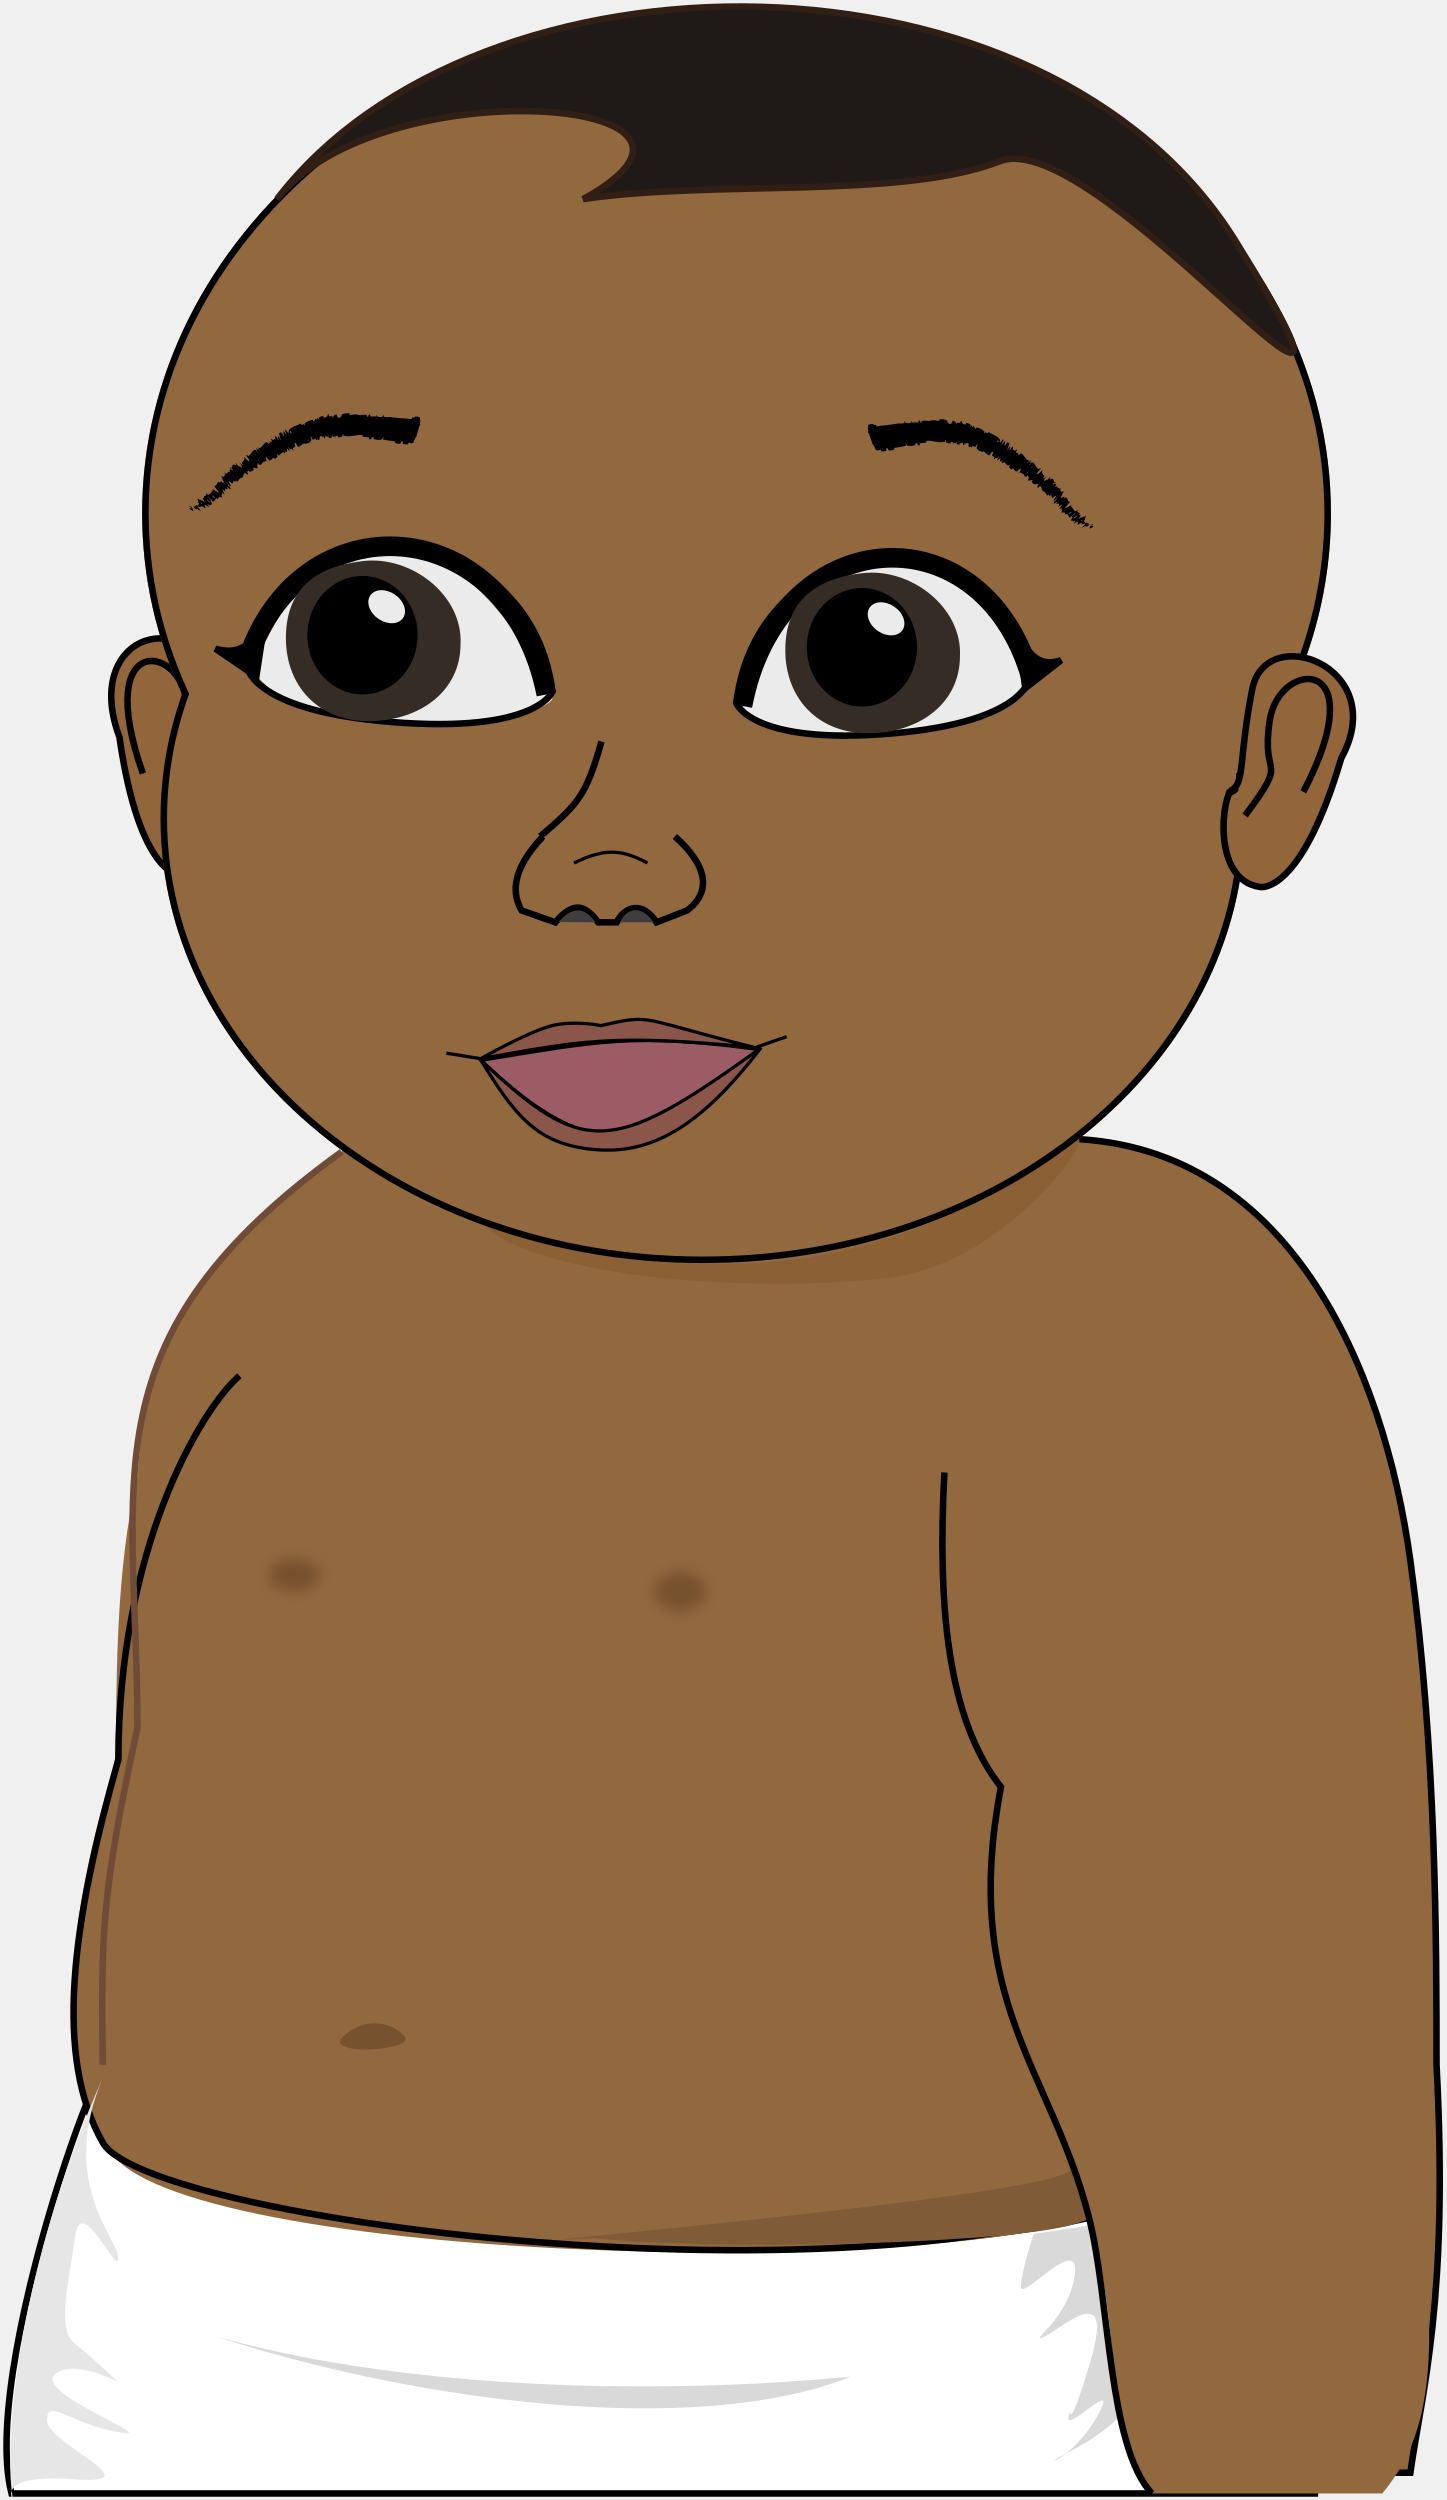
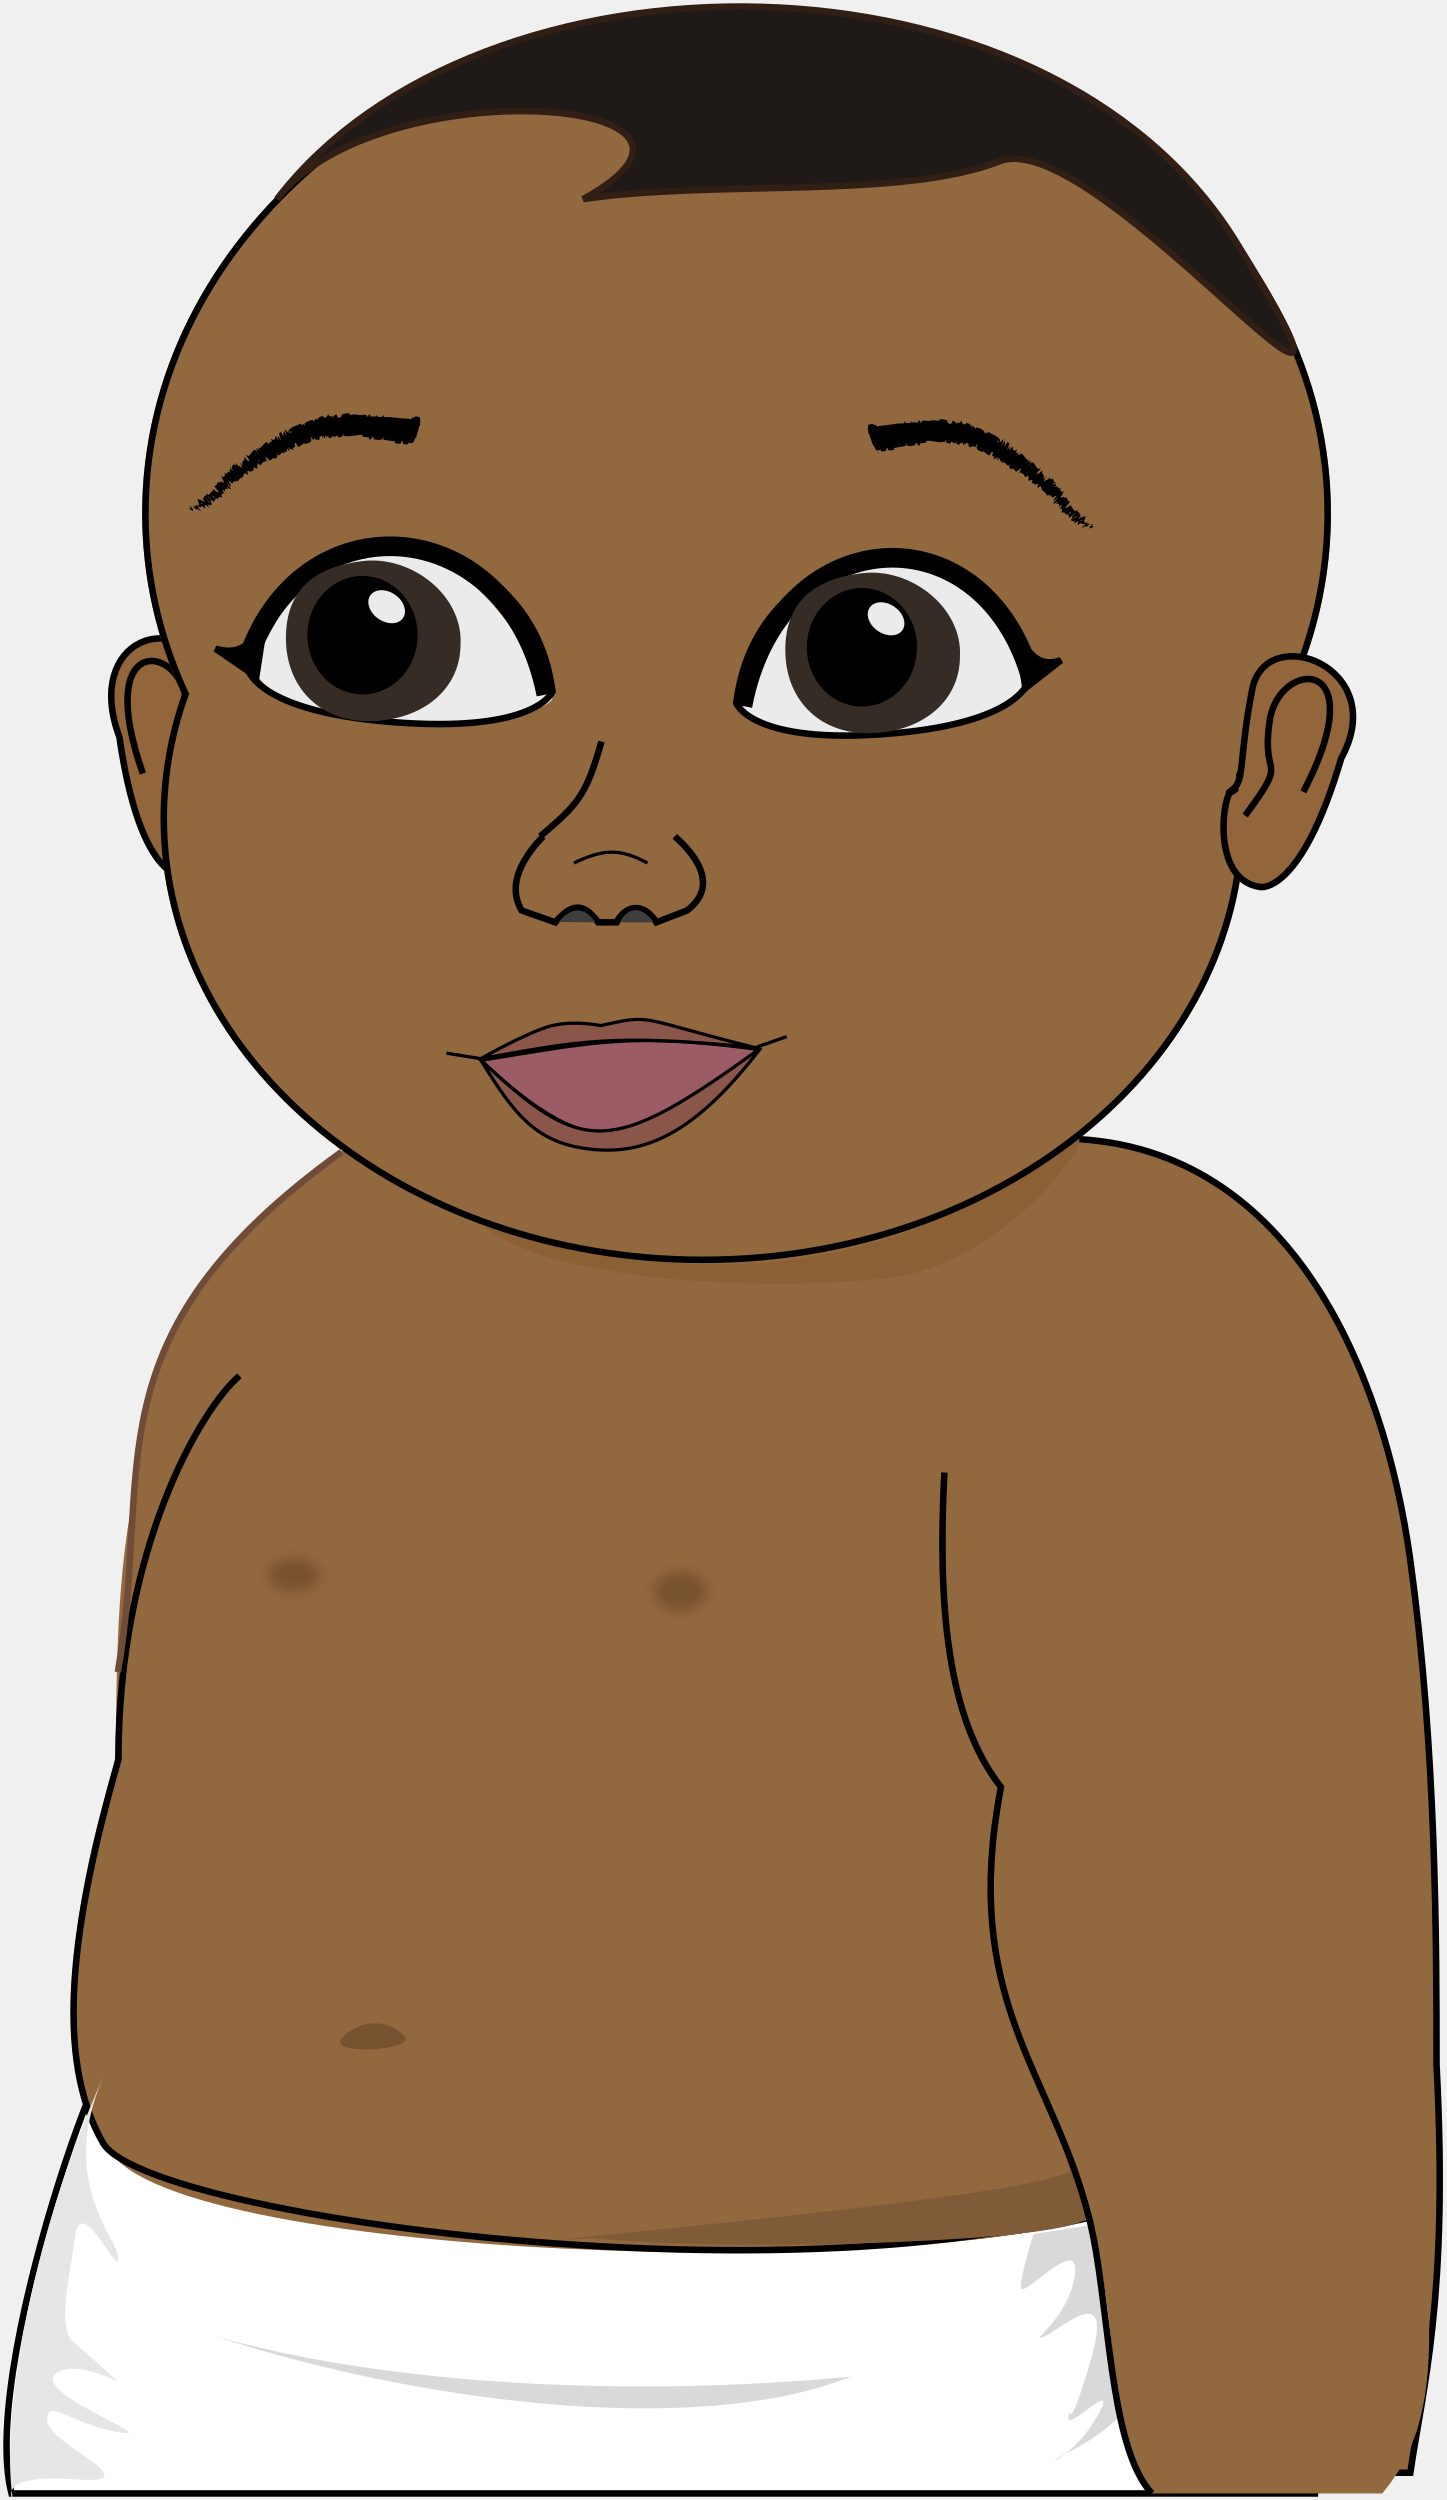
<svg xmlns="http://www.w3.org/2000/svg" width="221" height="382" viewBox="0 0 221 382" fill="none">
  <path d="M215.5 238.44C211.5 209.44 197 173.969 161.788 173.969H64.492L61.672 175.767C61.672 175.767 40.991 180.263 34.88 200.496C28.77 220.729 27.36 258.946 27.36 258.946C23.129 281.877 4.076 371.096 2.918 377.831C11.366 382.174 165.776 378.585 177.77 377.831H206.347H215.5C217.38 364.818 221.38 351.41 219.5 315.44C219.5 297.006 219.5 267.44 215.5 238.44Z" fill="#92683F" stroke="black" />
  <path d="M164.7 174C162.464 173.875 130.51 206.972 73.2 186.5C80.32 194.928 113.195 197.788 135.607 195.292C153.141 193.34 166.936 174.125 164.7 174Z" fill="#8B6035" />
  <path d="M27.5 201C39.5 181 57.5 173 57.5 173L70.246 181.695L17.278 328.695C14.5 314.5 16.201 282.295 20 269C23.799 255.705 15.5 221 27.5 201Z" fill="#92683F" />
  <path d="M1.758 381C-3.658 359.737 21.937 295.073 15.749 321.064C9.561 347.056 192.438 353.092 187.771 324.725C183.104 296.358 202.359 342.901 200.923 381H1.758Z" fill="white" stroke="black" />
  <path d="M17.322 270.546C18.811 266.237 14.301 213.238 33.438 207.863C52.576 202.489 167.578 210.449 167.578 210.449C182.746 241.473 176.136 253.969 176.136 261.294C192.7 328.082 196.992 322.911 174.511 336.041C152.029 349.171 30.77 345.976 17.322 329.375C3.873 312.773 15.833 274.855 17.322 270.546Z" fill="#92683F" />
  <path d="M36.578 210.222C30.5 215.5 18.093 236.937 18.093 268.823C10.875 294.277 8.242 314.301 15.723 327.424C23.204 340.547 155.729 356.521 188.434 327.651" stroke="black" />
  <path d="M52.465 311.162C55.738 308.072 59.945 308.955 61.815 311.162C63.685 313.369 49.193 314.252 52.465 311.162Z" fill="#77522E" />
  <g filter="url(#filter0_f_718_2781)">
    <ellipse cx="44.982" cy="240.662" rx="4" ry="2.5" fill="#77522E" />
  </g>
  <g filter="url(#filter1_f_718_2781)">
    <ellipse cx="103.982" cy="243.162" rx="4" ry="3" fill="#77522E" />
  </g>
  <path d="M156 349.462C156 347.209 157.935 341.352 157.935 341.352L166.645 340L171 369.288C171 369.288 168.581 371.991 163.258 374.695C163.119 374.765 162.988 374.833 162.864 374.898C160.143 376.325 160.961 376.409 162.864 374.898C164.196 373.84 166.06 371.999 167.613 369.288C171.484 362.529 162.774 371.991 163.258 369.288C163.742 366.584 162.775 373.793 166.645 360.727C170.516 347.66 161.806 356.221 159.387 357.122C156.968 358.023 163.258 354.419 164.226 347.66C165.193 340.901 156 351.715 156 349.462Z" fill="#D9D9D9" />
  <path d="M163.603 331.194C163.682 331.316 163.673 331.441 163.581 331.569C164.529 333.474 166 336.682 166 338.687C166 342.434 112.332 344.311 90.577 341.965C64.171 343.773 160.504 335.875 163.581 331.569C162.758 329.913 162.329 329.24 163.603 331.194Z" fill="#7F5B38" />
  <path d="M1.784 380.591C0.512 369.331 4.209 343.354 15.7 317.5C8.849 333.738 18.055 341.887 18.055 345.042C18.055 348.197 12.383 334.676 11.437 341.887C10.491 349.099 8.601 355.859 11.437 358.113C14.273 360.366 18.055 363.972 18.055 363.972C18.055 363.972 11.603 360.504 8.601 362.62C4.402 365.579 25.619 372.986 18.055 371.634C10.492 370.282 7.182 366.225 7.182 369.831C7.182 373.437 23.728 379.746 11.437 378.845C4.15 378.311 2.18 379.519 1.784 380.591C1.841 381.09 1.907 381.56 1.983 382C1.983 382 1.512 381.328 1.784 380.591Z" fill="#E6E6E6" />
  <path d="M200.726 380C202.592 364.545 194.471 329.435 189.997 320C193.641 336.331 196.061 343.636 194.195 347.273C192.33 350.909 188.17 353.182 187.198 355.455C186.226 357.727 193.729 352.273 196.061 355.455C198.394 358.636 194.195 360.909 194.195 360.909C194.195 360.909 188.131 361.364 184.866 365C181.601 368.636 194.195 362.727 194.195 367.273C194.195 371.818 192.796 370 187.198 374.091C181.601 378.182 191.397 375 188.598 376.591C185.799 378.182 183 380 183 380H200.726Z" fill="#D1D1D1" />
  <path d="M33 357C58.901 364.408 96.234 366.378 130 363.146C105.981 372.804 62.199 366.631 33 357Z" fill="#D9D9D9" />
  <path d="M154.658 268.984C146.04 253.718 144.927 243.114 146.741 222.312L199.831 206C210.46 243.563 215.691 264.216 215.665 302.062C215.665 343.75 224.127 365.717 211.2 381H175.7C168.004 367.735 172.066 358.25 165.835 336.047C158.086 308.435 150.24 293.585 154.658 268.984Z" fill="#92683F" />
  <path d="M144.302 225C143.226 245.505 144.783 262.64 152.947 273.07C146.704 305.721 160.631 316.151 166.395 338.826C169.622 351.523 169.276 373.744 176 381" stroke="black" />
  <path d="M18.245 112.611C12.677 97.74 27.24 92.02 33.236 104.031L36.663 121.762C36.663 128.626 35.378 133.773 27.668 133.773C27.668 133.773 21.338 134.163 18.245 112.611Z" fill="#92653A" stroke="black" />
  <path d="M21.831 118.197C13.932 95.78 28.472 98.522 28.494 108.128C28.517 117.734 24.576 112.714 30.118 122.982" stroke="black" />
  <mask id="path-19-inside-1_718_2781" fill="white">
    <path d="M112.542 1.897C162.702 1.897 203.366 36.161 203.366 78.428C203.366 93.151 198.43 106.901 189.88 118.572C190.128 120.711 190.257 122.879 190.257 125.072C190.257 162.587 153.157 193 107.393 193C61.628 193 24.527 162.587 24.527 125.072C24.527 118.472 25.677 112.091 27.819 106.057C23.881 97.487 21.719 88.171 21.719 78.428C21.719 36.161 62.382 1.897 112.542 1.897Z" />
  </mask>
  <path d="M112.542 1.897C162.702 1.897 203.366 36.161 203.366 78.428C203.366 93.151 198.43 106.901 189.88 118.572C190.128 120.711 190.257 122.879 190.257 125.072C190.257 162.587 153.157 193 107.393 193C61.628 193 24.527 162.587 24.527 125.072C24.527 118.472 25.677 112.091 27.819 106.057C23.881 97.487 21.719 88.171 21.719 78.428C21.719 36.161 62.382 1.897 112.542 1.897Z" fill="#92683F" />
  <path d="M112.542 1.897V0.897V1.897ZM203.366 78.428H204.366V78.428L203.366 78.428ZM189.88 118.572L189.073 117.981L188.841 118.298L188.887 118.687L189.88 118.572ZM190.257 125.072H191.257V125.072L190.257 125.072ZM107.393 193V194V193ZM24.527 125.072L23.527 125.072V125.072H24.527ZM27.819 106.057L28.762 106.392L28.898 106.009L28.728 105.64L27.819 106.057ZM21.719 78.428L20.719 78.428V78.428H21.719ZM112.542 1.897V2.897C162.317 2.897 202.366 36.867 202.366 78.428L203.366 78.428L204.366 78.428C204.366 35.456 163.087 0.897 112.542 0.897V1.897ZM203.366 78.428H202.366C202.366 92.92 197.509 106.466 189.073 117.981L189.88 118.572L190.687 119.163C199.351 107.336 204.366 93.382 204.366 78.428H203.366ZM189.88 118.572L188.887 118.687C189.13 120.789 189.257 122.919 189.257 125.072L190.257 125.072L191.257 125.072C191.257 122.84 191.125 120.634 190.873 118.457L189.88 118.572ZM190.257 125.072H189.257C189.257 161.858 152.8 192 107.393 192V193V194C153.515 194 191.257 163.316 191.257 125.072H190.257ZM107.393 193V192C61.985 192 25.527 161.858 25.527 125.072H24.527H23.527C23.527 163.316 61.27 194 107.393 194V193ZM24.527 125.072L25.527 125.072C25.527 118.589 26.657 112.322 28.762 106.392L27.819 106.057L26.877 105.723C24.698 111.861 23.527 118.354 23.527 125.072L24.527 125.072ZM27.819 106.057L28.728 105.64C24.847 97.195 22.719 88.02 22.719 78.428H21.719H20.719C20.719 88.321 22.914 97.78 26.911 106.475L27.819 106.057ZM21.719 78.428L22.719 78.428C22.719 36.867 62.767 2.897 112.542 2.897V1.897V0.897C61.997 0.897 20.719 35.456 20.719 78.428L21.719 78.428Z" fill="black" mask="url(#path-19-inside-1_718_2781)" />
  <path d="M87.693 131.874C92.051 129.774 94.681 129.545 98.928 131.874" stroke="black" stroke-width="0.5" />
  <path d="M188.816 36.864C159.849 -9.856 73.156 -9.791 42.318 30.427C57.77 10.357 117.66 14.751 89.097 30.427C109.017 27.452 137.786 30.524 152.767 24.637C167.748 18.75 217.782 83.584 188.816 36.864Z" fill="#1F1A17" stroke="#311F15" />
  <path d="M157.009 104.058C135.176 58.145 112.533 106.475 113.469 108.408C114.406 110.341 124.209 113.398 135.913 111.948C147.617 110.498 152.973 109.229 157.009 104.058Z" fill="#EBEBEB" />
  <path d="M38.536 102.456C58.198 55.846 85.169 105.348 84.386 106.841C83.603 108.334 75.302 111.337 61.475 110.64C47.649 109.944 42.785 107.669 38.536 102.456Z" fill="#EBEBEB" />
  <path d="M157.449 103.141C153.259 77.736 115.933 79.525 112.505 107.435C112.505 107.435 114.79 113.876 136.12 112.087C157.449 110.298 157.449 103.141 157.449 103.141Z" stroke="black" />
  <path d="M204.949 115.849C212.603 101.872 193.392 94.821 191.338 105.335C189.283 115.849 190.22 119.283 188.347 120.641C186.798 121.074 184.938 134.5 192.573 135.537C192.573 135.537 198.785 136.775 204.949 115.849Z" fill="#92653A" />
  <path d="M188.347 120.641C186.798 121.074 184.938 134.5 192.573 135.537C192.573 135.537 198.785 136.775 204.949 115.849C212.603 101.872 193.392 94.821 191.338 105.335C189.283 115.849 190.22 119.283 188.347 120.641ZM188.347 120.641C189.896 120.209 186.475 122 188.347 120.641Z" stroke="black" />
  <path d="M113.441 107.872C118.799 79.636 149.795 77.491 157.449 103.226" stroke="black" stroke-width="3" />
  <path d="M162.13 100.886C159.418 101.751 157.696 100.956 155.576 97.004L156.669 105.155L162.13 100.886Z" fill="black" stroke="black" />
  <path d="M37.599 101.381C41.963 75.975 80.845 77.765 84.415 105.675C84.415 105.675 82.035 112.116 59.817 110.326C37.599 108.537 37.599 101.381 37.599 101.381Z" stroke="black" />
  <path d="M83.479 106.112C77.894 77.875 45.578 75.731 37.599 101.465" stroke="black" stroke-width="3" />
  <path d="M43.685 97.508C43.685 104.761 48.569 110.188 56.326 110.188C64.082 110.188 70.371 105.666 70.371 98.413C70.748 90.978 62.88 84.828 55.389 85.734C47.899 86.639 43.685 90.255 43.685 97.508Z" fill="#362C26" />
  <ellipse cx="8.427" cy="9.057" rx="8.427" ry="9.057" transform="matrix(-1 0 0 1 63.8162 87.9979)" fill="black" />
  <path d="M32.918 99.125C36.017 99.99 37.985 99.195 40.408 95.243L39.16 103.395L32.918 99.125Z" fill="black" stroke="black" />
  <ellipse cx="2.264" cy="3.018" rx="2.264" ry="3.018" transform="matrix(-0.742447 0.669904 0.742447 0.669904 58.5239 89.1669)" fill="#EBEBEB" />
  <path d="M119.996 99.359C119.996 106.612 124.879 112.039 132.636 112.039C140.393 112.039 146.681 107.518 146.681 100.265C147.058 92.829 139.19 86.679 131.7 87.585C124.209 88.491 119.996 92.106 119.996 99.359Z" fill="#362C26" />
  <ellipse cx="8.427" cy="9.057" rx="8.427" ry="9.057" transform="matrix(-1 0 0 1 140.127 89.8492)" fill="black" />
  <ellipse cx="2.264" cy="3.018" rx="2.264" ry="3.018" transform="matrix(-0.742447 0.669904 0.742447 0.669904 134.834 91.0182)" fill="#EBEBEB" />
  <path d="M132.673 64.942C132.871 64.806 133.179 64.777 133.423 64.799C133.499 64.805 133.506 64.942 133.561 64.952C133.668 64.972 133.736 64.882 133.847 64.911C133.884 64.921 133.909 65.133 133.946 65.139C134.149 65.173 134.296 65.07 134.485 65.059C135.411 65.005 136.297 64.837 137.207 64.715C137.513 64.673 137.916 64.776 138.202 64.63C138.235 64.612 138.176 64.437 138.179 64.421C138.238 64.171 138.279 64.542 138.358 64.576C138.679 64.708 138.99 64.666 139.244 64.548C139.352 64.498 139.174 64.157 139.325 64.339C139.335 64.352 139.34 64.549 139.375 64.564C139.452 64.599 139.583 64.541 139.641 64.547C139.753 64.56 139.771 64.555 139.872 64.542C140.011 64.525 140.189 64.597 140.33 64.532C140.36 64.518 140.291 64.325 140.336 64.284C140.383 64.243 140.518 64.243 140.571 64.284C140.622 64.325 140.623 64.484 140.635 64.519C140.739 64.813 140.843 64.375 140.862 64.362C141.212 64.142 141.546 64.352 141.893 64.326C142.156 64.306 142.432 64.211 142.683 64.213C142.985 64.216 143.24 64.32 143.529 64.303C143.56 64.301 143.525 64.065 143.563 64.063C143.965 64.037 144.37 64.078 144.757 64.263C144.796 64.282 144.731 64.485 144.768 64.516C145.002 64.702 145.326 65.143 145.568 64.264C145.73 64.317 145.927 64.378 146.048 64.578C146.125 64.707 146.003 64.918 146.131 64.839C146.159 64.821 146.154 64.621 146.196 64.61C146.371 64.562 146.54 64.654 146.72 64.582C146.757 64.567 146.779 64.392 146.794 64.362C146.919 64.122 146.975 64.566 146.997 64.602C147.169 64.871 147.342 64.814 147.542 64.865C147.589 64.876 147.586 64.632 147.632 64.635C147.876 64.656 148.111 64.735 148.31 64.898C148.354 64.934 148.255 65.117 148.273 65.145C148.353 65.264 148.478 64.901 148.557 65.01C148.574 65.032 148.515 65.195 148.513 65.215C148.491 65.519 148.661 65.128 148.679 65.123C148.913 65.059 148.906 65.519 149.108 65.519C149.133 65.518 149.15 65.293 149.216 65.305C149.658 65.385 150.075 65.601 150.413 65.926C150.466 65.976 150.359 66.111 150.356 66.132C150.3 66.451 150.501 66.074 150.528 66.068C150.736 66.029 150.736 66.417 151.046 65.999C151.646 66.453 152.431 66.527 152.842 67.274C152.848 67.283 152.732 67.458 152.743 67.475C152.873 67.683 152.995 67.378 153.32 67.105C153.402 67.037 153.259 67.509 153.25 67.544C153.215 67.675 153.027 67.926 153.025 67.953C153.009 68.173 153.515 67.275 153.634 67.344C153.636 67.348 153.525 67.502 153.525 67.524C153.525 67.593 153.594 67.546 153.59 67.62C153.582 67.791 153.344 68.233 153.594 68.043C153.627 68.019 153.911 67.507 153.998 67.593C154.032 67.627 154.217 67.73 154.247 67.794C154.277 67.857 154.142 67.995 154.141 68.004C154.142 68.299 154.036 68.355 153.903 68.707C153.771 69.059 154.226 68.309 154.306 68.245C154.386 68.18 154.373 68.417 154.358 68.492C154.343 68.568 154.247 68.648 154.246 68.696C154.242 69.009 154.547 68.373 154.67 68.288C154.96 68.084 154.683 68.681 154.744 68.799C154.761 68.831 154.822 68.693 154.853 68.698C154.976 68.717 154.917 68.923 155.129 68.843C155.163 68.829 155.473 68.569 155.365 68.843C155.349 68.883 155.234 69 155.253 69.057C155.281 69.144 155.367 69.248 155.463 69.25C155.533 69.251 155.634 68.995 155.646 69.105C155.65 69.154 155.512 69.247 155.526 69.327C155.541 69.407 155.666 69.489 155.715 69.518C155.764 69.547 155.859 69.366 155.87 69.357C155.939 69.311 156.086 69.298 156.094 69.304C156.511 69.581 156.671 70.135 157.111 70.342C157.146 70.359 157.26 70.177 157.266 70.177C157.424 70.189 156.989 70.568 156.941 70.772C157.202 70.427 157.194 70.521 157.295 70.542C157.344 70.551 157.431 70.406 157.445 70.395C157.657 70.239 157.486 70.523 157.452 70.583C157.33 70.803 157.551 70.606 157.47 70.753C157.389 70.899 157.182 71.044 157.252 71.098C157.369 70.993 157.575 70.638 157.669 70.631C158.027 70.602 158.172 71.14 158.305 71.298C158.437 71.454 158.505 71.476 158.558 71.596C158.653 71.813 158.792 71.535 158.984 71.52C159.172 71.503 158.635 72.016 158.544 72.148C158.452 72.279 158.575 72.169 158.534 72.249C158.493 72.33 158.386 72.379 158.403 72.438C158.42 72.497 158.716 72.382 158.841 72.27C159.106 72.034 159.302 71.714 159.322 71.906C159.323 71.918 159.174 72.045 159.184 72.08C159.269 72.358 159.456 72.54 159.553 72.81C159.566 72.847 159.396 72.985 159.402 73.008C159.463 73.253 159.657 72.935 160.015 72.715C159.629 73.093 159.449 73.376 159.559 73.483C159.625 73.548 159.775 73.365 159.932 73.286C159.98 73.262 159.917 73.425 160.002 73.352C160.28 73.117 160.512 72.778 160.519 73.008C160.519 73.018 160.367 73.146 160.376 73.172C160.438 73.339 160.713 73.078 160.871 73.165C160.995 73.234 161.011 73.571 161.098 73.708C160.674 74.142 160.871 74.14 161.205 73.882C161.263 73.963 161.356 74.022 161.384 74.13C161.393 74.167 161.254 74.277 161.244 74.293C161.08 74.549 161.397 74.291 161.423 74.295C161.698 74.349 161.614 74.702 161.987 74.65C162.001 74.648 162.309 74.361 162.134 74.621C162.121 74.638 161.932 74.72 161.997 74.806C162.062 74.893 162.041 75.195 162.279 75.159C162.337 75.151 162.643 74.975 162.501 75.212C162.481 75.244 162.388 75.321 162.349 75.378C162.226 75.558 162.548 75.279 162.324 75.568C162.101 75.857 161.98 76.121 162.26 76.053C162.269 76.052 162.536 75.843 162.564 75.88C162.609 75.939 162.63 76.063 162.685 76.118C162.712 76.144 162.847 75.982 162.854 75.984C163.11 76.082 163.106 76.35 163.221 76.591C163.242 76.635 163.545 76.54 163.443 76.763C163.332 77.006 162.508 77.631 162.846 77.634C162.982 77.636 164.022 76.838 163.642 77.424C163.989 77.554 163.955 78.029 164.346 78.105C164.364 78.109 164.665 77.899 164.685 77.928C164.714 77.972 164.606 78.107 164.623 78.142C164.688 78.292 164.892 78.3 164.976 78.428C165.008 78.477 164.863 78.579 164.902 78.637C164.94 78.694 165.144 78.574 165.122 78.719C165.105 78.828 164.798 79.195 164.819 79.302C165.171 78.995 165.206 79.049 165.375 79.054C165.408 79.055 165.514 78.929 165.536 78.924C165.627 78.901 165.552 79.02 165.648 78.99C165.671 78.983 165.791 78.878 165.816 78.866C166.04 78.764 165.84 79.081 165.806 79.137C165.675 79.348 165.853 79.236 165.819 79.339C165.785 79.442 165.643 79.457 165.643 79.543C165.642 79.721 165.775 79.833 165.859 79.941C165.893 79.984 166.03 79.816 166.038 79.819C166.153 79.869 166.057 80.104 166.42 79.874C165.642 80.651 166.545 79.856 166.486 80.124C166.481 80.145 166.098 80.496 166.009 80.509C165.919 80.521 165.993 80.359 165.858 80.385C165.827 80.391 165.399 80.639 165.369 80.649C165.131 80.726 165.707 80.208 165.736 80.176C166.044 79.83 165.575 80.089 165.529 80.091C165.315 80.098 165.323 79.941 165.16 79.935C165.055 79.931 164.668 80.26 164.643 80.207C164.559 80.034 165.041 79.51 164.459 79.779C164.335 79.836 163.945 80.234 164.179 79.839C164.194 79.814 164.423 79.471 164.194 79.593C164.165 79.609 164.044 79.716 164.028 79.718C163.918 79.727 163.984 79.608 163.89 79.595C163.796 79.582 163.67 79.579 163.656 79.481C163.647 79.423 163.83 79.174 163.869 79.107C163.982 78.916 163.675 79.096 163.839 78.893C164.003 78.689 164.35 78.486 164.401 78.293C164.086 78.572 163.759 78.854 163.441 79.132C163.294 78.946 163.239 78.684 163.058 78.513C163.035 78.492 162.889 78.668 162.861 78.65C162.742 78.573 162.78 78.376 162.638 78.317C162.527 78.271 162.271 78.346 162.15 78.305C162.456 77.927 162.223 77.916 162.173 77.799C162.155 77.758 162.251 77.672 162.261 77.621C162.297 77.433 162.023 77.763 161.953 77.786C161.654 77.885 162.35 77.22 162.219 77.116C162.212 77.111 161.768 77.387 161.735 77.398C161.521 77.475 161.854 77.264 161.842 77.197C161.82 77.073 161.859 76.936 161.666 76.952C161.609 76.957 161.32 77.117 161.451 76.897C161.468 76.868 161.594 76.754 161.596 76.742C161.624 76.532 161.238 76.899 161.057 76.971C160.876 77.043 161.061 76.706 161.12 76.615C161.275 76.381 161.237 76.567 161.259 76.551C161.516 76.356 161.418 76.334 161.393 76.269C161.761 75.899 161.676 75.856 161.365 76.204C161.331 76.242 161.401 76.244 161.393 76.269C160.986 76.586 160.872 76.563 161.139 76.151C161.264 75.958 161.486 75.811 161.307 75.766C161.226 75.744 160.989 76.016 160.874 76.04C160.613 76.093 160.72 75.725 160.578 75.657C160.527 75.633 160.424 75.809 160.385 75.797C160.278 75.766 160.323 75.602 160.201 75.587C160.19 75.586 160.06 75.747 160.036 75.728C159.859 75.586 159.814 75.356 159.648 75.19C159.565 75.106 159.337 75.043 159.267 74.944C159.144 74.773 159.167 74.382 158.99 74.315C158.875 74.271 158.752 74.439 158.621 74.508C158.368 74.643 158.581 74.176 158.616 74.105C158.617 74.103 158.721 74.133 158.755 74.02C158.883 73.838 158.617 74.105 158.616 74.105C158.638 74.059 158.522 73.888 158.466 73.89C158.436 73.892 158.312 74.043 158.299 74.041C157.985 73.99 157.758 73.852 157.624 73.61C157.623 73.604 157.774 73.445 157.77 73.433C157.721 73.259 157.472 73.396 157.274 73.433C157.072 73.467 157.032 73.362 157.22 73.029C157.116 73.001 157.12 72.786 157.125 72.658C157.131 72.53 156.846 72.846 156.836 72.848C156.498 72.914 156.562 72.65 156.418 72.481C156.352 72.402 156.143 72.31 156.025 72.274C155.931 72.246 155.951 72.134 155.846 72.131C155.832 72.131 155.722 72.286 155.715 72.289C155.501 72.408 155.825 72.075 155.862 71.998C155.996 71.72 156.061 71.567 155.88 71.604C155.838 71.612 155.363 72.087 155.301 72.088C155.221 72.088 155.387 71.914 155.299 71.919C155.291 71.919 155.202 72.036 155.174 72.006C155.042 71.868 154.92 71.667 154.751 71.559C154.729 71.543 154.617 71.751 154.582 71.733C154.417 71.644 154.263 71.52 154.184 71.328C154.165 71.281 154.283 71.164 154.304 71.119C154.429 70.847 154.111 71.144 154.095 71.143C153.705 71.117 153.719 70.657 153.343 70.626C153.321 70.625 152.958 70.933 153.12 70.57C153.131 70.546 153.299 70.175 153.102 70.375C153.09 70.388 153.01 70.582 152.965 70.528C152.92 70.474 152.755 70.532 152.8 70.291C152.814 70.216 152.969 69.839 152.726 70.064C152.709 70.079 152.217 70.625 152.439 70.176C152.476 70.103 152.758 69.657 152.53 69.834C152.486 69.869 152.455 69.988 152.373 70.024C152.249 70.081 152.232 69.906 152.027 70.058C151.991 70.085 151.749 70.357 151.836 70.094C151.85 70.053 151.954 69.909 151.937 69.877C151.859 69.722 151.67 69.75 151.603 69.573C151.578 69.511 151.74 69.275 151.729 69.181C151.718 69.088 151.657 68.972 151.545 69.059C151.432 69.146 151.272 69.575 151.18 69.567C150.781 69.533 150.593 69.141 150.275 68.95C150.229 68.921 150.201 69.087 150.128 69.057C149.856 68.944 149.354 68.896 149.244 68.483C149.156 68.152 149.471 68.049 149.365 67.888C149.312 67.81 149.049 68.274 149.028 68.284C148.806 68.381 148.774 68.121 148.599 68.137C148.563 68.14 148.524 68.353 148.494 68.354C148.394 68.359 148.331 68.237 148.241 68.226C148.201 68.222 148.158 68.38 148.127 68.357C148.053 68.303 148.001 68.216 147.963 68.044C147.96 68.029 148.069 67.85 148.008 67.823C147.912 67.782 147.821 67.599 147.661 67.716C147.613 67.752 147.514 68.112 147.506 67.843C147.504 67.787 147.639 67.359 147.452 67.71C147.419 67.768 147.147 68.237 147.158 67.893C147.16 67.803 147.197 67.434 147.141 67.48C147.133 67.488 147.11 67.688 147.07 67.699C146.932 67.734 146.806 67.684 146.667 67.719C146.629 67.728 146.637 67.942 146.584 67.95C146.437 67.973 146.278 67.889 146.154 67.802C146.109 67.769 146.173 67.606 146.172 67.587C146.165 67.277 146.06 67.675 146.037 67.696C145.893 67.817 145.832 67.613 145.712 67.647C145.679 67.656 145.673 67.853 145.665 67.869C145.578 68.029 145.674 67.688 145.639 67.644C145.541 67.519 145.412 67.519 145.294 67.53C145.25 67.535 145.272 67.766 145.234 67.767C145.008 67.781 144.781 67.738 144.571 67.599C144.531 67.572 144.569 67.399 144.563 67.359C144.52 67.076 144.408 67.451 144.386 67.486C144.286 67.646 144.259 67.49 144.176 67.515C143.775 67.641 143.294 67.537 142.91 67.486C142.418 67.42 142.009 67.282 141.537 67.373C141.507 67.379 141.562 67.607 141.536 67.615C141.208 67.705 140.863 67.657 140.536 67.774C140.509 67.783 140.582 67.995 140.54 68.017C140.455 68.064 140.338 68.07 140.235 68.016C140.184 67.99 140.214 67.793 140.163 67.771C140.044 67.719 139.929 67.723 139.826 67.777C139.783 67.8 139.892 68.01 139.833 68.023C139.431 68.118 139.037 68.238 138.56 68.047C138.527 68.034 138.4 67.593 138.358 67.692C138.382 67.817 138.416 67.963 138.444 68.096C137.858 68.306 137.221 68.308 136.614 68.454C136.588 68.46 136.698 68.681 136.649 68.695C136.365 68.772 136.099 68.92 135.743 68.776C135.708 68.763 135.598 68.35 135.531 68.438C135.519 68.454 135.407 68.548 135.401 68.647C135.401 68.662 135.483 68.845 135.444 68.863C135.213 68.967 134.937 69.007 134.664 68.968C134.619 68.962 134.594 68.747 134.562 68.74C134.33 68.698 134.167 68.922 133.914 68.804C133.745 68.725 133.674 68.361 133.489 68.043C133.463 67.998 133.38 68.018 133.308 67.82C133.125 67.324 132.978 66.763 132.779 66.236C132.736 66.122 132.668 66.284 132.638 65.984C132.637 65.964 132.686 65.844 132.673 65.743C132.665 65.674 132.571 65.48 132.571 65.387C132.571 65.294 132.66 65.453 132.674 65.339C132.687 65.224 132.588 65.001 132.673 64.942ZM157.145 72.085C157.22 71.881 156.731 72.447 156.906 72.361C156.915 72.356 157.141 72.095 157.145 72.085ZM163.655 78.303C163.831 78.007 163.427 78.284 163.286 78.507C163.145 78.73 163.601 78.393 163.655 78.303ZM164.507 78.889C164.625 78.63 163.823 79.324 164.064 79.272C164.078 79.269 164.501 78.904 164.507 78.889ZM133.775 67.837C133.771 67.828 133.71 67.838 133.712 67.848C133.757 68.084 133.878 68.063 133.775 67.837ZM165.379 79.478C165.464 79.357 165.273 79.39 165.168 79.541C165.083 79.662 165.274 79.628 165.379 79.478ZM154.542 69.103C154.548 69.093 154.517 69.061 154.483 69.113C154.372 69.283 154.453 69.269 154.542 69.103ZM166.514 80.768C166.376 80.546 166.938 79.856 167.047 80.135C167.067 80.185 166.763 80.233 166.746 80.334C166.714 80.517 167.183 80.22 167.039 80.504C167.012 80.556 166.52 80.782 166.513 80.769C166.513 80.768 166.514 80.768 166.514 80.768ZM157.691 71.37C157.696 71.362 157.656 71.316 157.649 71.323C157.472 71.484 157.551 71.575 157.691 71.37ZM152.601 67.375C152.608 67.355 152.495 67.271 152.48 67.285C152.232 67.592 152.46 67.762 152.601 67.375ZM161.088 73.722C161.303 73.597 161.378 73.631 161.205 73.882C161.17 73.825 161.126 73.779 161.088 73.722Z" fill="black" />
  <path d="M64.143 63.773C63.942 63.647 63.637 63.633 63.397 63.665C63.321 63.674 63.32 63.812 63.266 63.824C63.163 63.849 63.09 63.761 62.983 63.796C62.947 63.807 62.929 64.02 62.893 64.028C62.694 64.07 62.544 63.974 62.358 63.971C61.442 63.956 60.563 63.824 59.658 63.731C59.361 63.7 58.961 63.814 58.675 63.676C58.642 63.66 58.697 63.483 58.693 63.466C58.629 63.218 58.597 63.59 58.519 63.626C58.212 63.769 57.899 63.732 57.646 63.62C57.538 63.572 57.708 63.228 57.563 63.413C57.553 63.426 57.551 63.624 57.517 63.64C57.44 63.675 57.313 63.621 57.257 63.628C57.147 63.643 57.129 63.639 57.029 63.627C56.891 63.612 56.716 63.687 56.576 63.624C56.546 63.611 56.612 63.417 56.567 63.377C56.521 63.337 56.386 63.337 56.336 63.379C56.286 63.421 56.287 63.58 56.275 63.615C56.176 63.91 56.072 63.474 56.052 63.461C55.706 63.245 55.373 63.456 55.037 63.431C54.778 63.411 54.505 63.316 54.258 63.316C53.966 63.318 53.71 63.42 53.426 63.398C53.396 63.396 53.434 63.16 53.397 63.157C53.004 63.127 52.606 63.158 52.221 63.334C52.182 63.352 52.241 63.556 52.204 63.586C51.971 63.766 51.635 64.197 51.425 63.309C51.264 63.357 51.069 63.411 50.943 63.606C50.862 63.732 50.974 63.947 50.852 63.863C50.824 63.844 50.837 63.644 50.796 63.631C50.626 63.577 50.456 63.661 50.282 63.581C50.247 63.564 50.233 63.388 50.219 63.357C50.106 63.112 50.032 63.553 50.009 63.588C49.826 63.848 49.659 63.782 49.461 63.821C49.415 63.831 49.43 63.587 49.384 63.587C49.146 63.594 48.905 63.66 48.702 63.81C48.657 63.844 48.744 64.033 48.725 64.059C48.641 64.172 48.538 63.803 48.454 63.906C48.437 63.927 48.486 64.094 48.486 64.114C48.491 64.418 48.347 64.017 48.329 64.011C48.103 63.932 48.08 64.392 47.879 64.378C47.854 64.376 47.851 64.15 47.786 64.158C47.354 64.205 46.914 64.394 46.566 64.689C46.511 64.735 46.607 64.878 46.609 64.898C46.642 65.221 46.471 64.83 46.445 64.821C46.246 64.765 46.212 65.153 45.935 64.713C45.314 65.116 44.53 65.125 44.064 65.833C44.058 65.842 44.159 66.026 44.146 66.042C43.998 66.239 43.899 65.926 43.601 65.625C43.526 65.55 43.631 66.032 43.638 66.068C43.662 66.2 43.828 66.466 43.828 66.494C43.828 66.713 43.398 65.776 43.277 65.834C43.274 65.837 43.373 66 43.371 66.022C43.366 66.09 43.302 66.037 43.3 66.111C43.297 66.281 43.494 66.742 43.26 66.532C43.23 66.505 42.99 65.971 42.895 66.05C42.858 66.081 42.662 66.17 42.628 66.23C42.594 66.29 42.716 66.439 42.716 66.449C42.694 66.741 42.793 66.805 42.897 67.168C43.001 67.528 42.611 66.743 42.537 66.671C42.464 66.6 42.459 66.835 42.469 66.911C42.478 66.987 42.565 67.076 42.562 67.124C42.544 67.434 42.292 66.775 42.178 66.679C41.906 66.452 42.129 67.071 42.057 67.184C42.038 67.215 41.988 67.073 41.956 67.075C41.831 67.084 41.871 67.294 41.67 67.195C41.638 67.178 41.354 66.891 41.439 67.173C41.452 67.213 41.556 67.34 41.533 67.395C41.499 67.478 41.407 67.573 41.314 67.565C41.245 67.56 41.165 67.297 41.145 67.405C41.137 67.453 41.267 67.557 41.245 67.636C41.223 67.715 41.089 67.787 41.037 67.813C40.984 67.838 40.906 67.649 40.895 67.64C40.831 67.588 40.683 67.563 40.675 67.569C40.245 67.804 40.044 68.338 39.582 68.511C39.547 68.524 39.449 68.333 39.442 68.333C39.287 68.329 39.686 68.745 39.718 68.952C39.487 68.585 39.488 68.68 39.387 68.69C39.338 68.695 39.264 68.543 39.251 68.531C39.054 68.357 39.202 68.654 39.23 68.716C39.335 68.945 39.131 68.73 39.201 68.883C39.27 69.034 39.462 69.198 39.39 69.244C39.282 69.13 39.106 68.759 39.014 68.743C38.667 68.679 38.459 69.215 38.324 69.354C38.183 69.496 38.114 69.511 38.053 69.625C37.944 69.831 37.828 69.543 37.64 69.511C37.452 69.479 37.945 70.035 38.024 70.174C38.104 70.312 37.991 70.193 38.024 70.277C38.058 70.36 38.163 70.418 38.139 70.476C38.116 70.534 37.828 70.396 37.713 70.275C37.469 70.018 37.297 69.684 37.263 69.873C37.262 69.884 37.4 70.023 37.387 70.057C37.283 70.324 37.086 70.487 36.971 70.744C36.956 70.78 37.113 70.932 37.105 70.954C37.028 71.19 36.862 70.857 36.521 70.61C36.875 71.018 37.029 71.316 36.908 71.416C36.835 71.477 36.701 71.282 36.549 71.191C36.504 71.163 36.554 71.33 36.476 71.251C36.219 70.992 36.014 70.637 35.99 70.863C35.99 70.873 36.131 71.014 36.12 71.038C36.047 71.198 35.795 70.915 35.633 70.987C35.505 71.044 35.465 71.376 35.37 71.503C35.759 71.969 35.559 71.954 35.245 71.671C35.178 71.749 35.079 71.801 35.045 71.905C35.033 71.941 35.162 72.062 35.171 72.079C35.315 72.347 35.021 72.063 34.994 72.065C34.719 72.094 34.776 72.451 34.411 72.367C34.398 72.364 34.114 72.053 34.269 72.325C34.28 72.343 34.461 72.441 34.391 72.52C34.321 72.6 34.32 72.9 34.08 72.85C34.023 72.838 33.729 72.641 33.853 72.887C33.87 72.92 33.958 73.004 33.992 73.064C34.101 73.253 33.802 72.949 34.003 73.254C34.203 73.559 34.304 73.832 34.031 73.74C34.023 73.737 33.774 73.508 33.743 73.542C33.695 73.597 33.665 73.718 33.606 73.767C33.578 73.79 33.456 73.619 33.449 73.62C33.187 73.697 33.181 73.954 33.037 74.194C33.01 74.24 32.718 74.119 32.803 74.348C32.895 74.598 33.667 75.287 33.332 75.261C33.198 75.252 32.224 74.374 32.559 74.986C32.204 75.087 32.211 75.554 31.808 75.606C31.79 75.609 31.506 75.376 31.484 75.403C31.452 75.445 31.549 75.587 31.53 75.621C31.455 75.763 31.252 75.755 31.16 75.875C31.124 75.921 31.26 76.034 31.218 76.088C31.176 76.142 30.983 76.006 30.994 76.151C31.003 76.261 31.282 76.65 31.253 76.754C30.926 76.421 30.887 76.472 30.719 76.463C30.687 76.461 30.59 76.328 30.569 76.321C30.48 76.29 30.546 76.414 30.454 76.377C30.431 76.368 30.32 76.254 30.295 76.24C30.082 76.12 30.251 76.456 30.283 76.513C30.398 76.732 30.229 76.607 30.255 76.712C30.282 76.817 30.422 76.844 30.416 76.929C30.403 77.105 30.264 77.206 30.172 77.306C30.135 77.346 30.012 77.168 30.003 77.17C29.885 77.211 29.964 77.452 29.621 77.194C30.338 78.029 29.498 77.167 29.537 77.437C29.541 77.459 29.895 77.838 29.983 77.857C30.072 77.877 30.01 77.71 30.142 77.746C30.172 77.755 30.579 78.036 30.609 78.049C30.84 78.144 30.304 77.583 30.278 77.549C29.997 77.181 30.444 77.476 30.49 77.481C30.701 77.506 30.705 77.35 30.866 77.357C30.972 77.361 31.332 77.719 31.361 77.669C31.459 77.501 31.018 76.942 31.576 77.257C31.695 77.324 32.054 77.749 31.85 77.339C31.837 77.313 31.634 76.954 31.852 77.094C31.88 77.112 31.992 77.229 32.008 77.232C32.117 77.249 32.059 77.126 32.153 77.121C32.248 77.116 32.373 77.123 32.394 77.028C32.406 76.97 32.243 76.709 32.209 76.64C32.11 76.44 32.402 76.644 32.254 76.43C32.105 76.214 31.776 75.984 31.74 75.789C32.032 76.091 32.336 76.397 32.631 76.7C32.788 76.53 32.872 76.264 33.06 76.113C33.084 76.095 33.216 76.281 33.245 76.265C33.368 76.2 33.345 76.002 33.49 75.954C33.603 75.919 33.851 76.015 33.973 75.985C33.697 75.585 33.929 75.594 33.987 75.481C34.007 75.442 33.919 75.349 33.912 75.298C33.892 75.108 34.139 75.457 34.207 75.486C34.499 75.606 33.862 74.885 33.997 74.795C34.004 74.79 34.424 75.102 34.456 75.116C34.662 75.211 34.348 74.973 34.364 74.907C34.394 74.787 34.366 74.648 34.555 74.68C34.611 74.69 34.886 74.874 34.772 74.644C34.757 74.614 34.641 74.491 34.639 74.479C34.626 74.269 34.982 74.666 35.156 74.752C35.33 74.839 35.171 74.49 35.118 74.395C34.983 74.149 35.007 74.337 34.986 74.319C34.746 74.104 34.844 74.091 34.874 74.029C34.536 73.63 34.624 73.596 34.906 73.967C34.937 74.007 34.868 74.003 34.874 74.029C35.252 74.379 35.37 74.362 35.139 73.929C35.031 73.726 34.822 73.56 35.004 73.529C35.086 73.515 35.301 73.805 35.412 73.838C35.666 73.915 35.587 73.541 35.731 73.487C35.784 73.467 35.873 73.65 35.913 73.642C36.02 73.621 35.988 73.455 36.109 73.451C36.12 73.451 36.237 73.622 36.261 73.605C36.444 73.482 36.513 73.253 36.694 73.098C36.782 73.023 37.011 72.982 37.087 72.89C37.22 72.732 37.225 72.343 37.405 72.294C37.523 72.259 37.632 72.435 37.758 72.515C38.001 72.669 37.83 72.183 37.802 72.11C37.801 72.107 37.693 72.13 37.669 72.014C37.557 71.822 37.8 72.11 37.802 72.11C37.783 72.062 37.909 71.904 37.964 71.912C37.994 71.916 38.104 72.077 38.118 72.076C38.431 72.054 38.66 71.941 38.814 71.711C38.816 71.705 38.679 71.535 38.684 71.523C38.75 71.352 38.989 71.507 39.184 71.56C39.379 71.613 39.426 71.512 39.265 71.166C39.369 71.148 39.38 70.935 39.385 70.809C39.389 70.682 39.645 71.021 39.656 71.024C39.98 71.123 39.945 70.849 40.106 70.691C40.182 70.615 40.389 70.548 40.508 70.523C40.602 70.504 40.591 70.391 40.694 70.399C40.708 70.4 40.804 70.563 40.811 70.567C41.012 70.705 40.718 70.345 40.688 70.266C40.578 69.978 40.521 69.823 40.702 69.873C40.743 69.885 41.177 70.397 41.239 70.403C41.32 70.409 41.169 70.222 41.258 70.234C41.265 70.234 41.344 70.359 41.375 70.331C41.521 70.202 41.65 70.019 41.824 69.927C41.848 69.914 41.943 70.131 41.978 70.115C42.142 70.046 42.314 69.931 42.41 69.746C42.433 69.7 42.325 69.573 42.309 69.527C42.209 69.244 42.499 69.569 42.514 69.569C42.898 69.581 42.914 69.126 43.299 69.124C43.321 69.124 43.66 69.46 43.527 69.086C43.518 69.061 43.381 68.678 43.559 68.895C43.569 68.908 43.634 69.108 43.682 69.059C43.73 69.009 43.887 69.083 43.861 68.84C43.853 68.763 43.727 68.377 43.951 68.621C43.968 68.638 44.413 69.222 44.23 68.756C44.2 68.679 43.956 68.211 44.169 68.407C44.211 68.445 44.231 68.566 44.31 68.609C44.431 68.675 44.462 68.502 44.651 68.672C44.684 68.702 44.902 68.995 44.835 68.726C44.825 68.683 44.734 68.532 44.752 68.501C44.84 68.355 45.025 68.399 45.109 68.227C45.139 68.166 44.998 67.918 45.017 67.826C45.035 67.734 45.108 67.621 45.212 67.718C45.317 67.814 45.441 68.255 45.532 68.255C45.922 68.258 46.156 67.876 46.481 67.713C46.529 67.689 46.544 67.856 46.619 67.832C46.891 67.742 47.412 67.727 47.544 67.326C47.655 67.002 47.349 66.876 47.466 66.723C47.524 66.649 47.755 67.13 47.776 67.141C47.993 67.253 48.046 66.996 48.218 67.023C48.253 67.029 48.278 67.244 48.307 67.247C48.407 67.258 48.477 67.141 48.569 67.136C48.61 67.135 48.642 67.295 48.675 67.274C48.754 67.225 48.813 67.14 48.863 66.971C48.867 66.956 48.769 66.77 48.832 66.748C48.934 66.712 49.033 66.535 49.187 66.662C49.233 66.7 49.31 67.065 49.334 66.797C49.339 66.741 49.229 66.306 49.396 66.667C49.425 66.727 49.673 67.21 49.684 66.866C49.686 66.775 49.67 66.405 49.725 66.454C49.732 66.462 49.744 66.663 49.784 66.676C49.921 66.718 50.05 66.675 50.189 66.716C50.226 66.728 50.207 66.941 50.261 66.951C50.408 66.981 50.575 66.904 50.705 66.822C50.752 66.791 50.695 66.626 50.696 66.607C50.718 66.297 50.806 66.7 50.828 66.721C50.968 66.849 51.04 66.647 51.16 66.685C51.193 66.695 51.19 66.892 51.199 66.909C51.28 67.072 51.196 66.728 51.234 66.685C51.338 66.564 51.47 66.568 51.589 66.583C51.633 66.589 51.603 66.819 51.641 66.822C51.871 66.843 52.104 66.807 52.321 66.673C52.362 66.647 52.328 66.474 52.335 66.433C52.386 66.152 52.49 66.529 52.511 66.565C52.61 66.728 52.641 66.572 52.724 66.599C53.13 66.733 53.622 66.635 54.01 66.588C54.51 66.526 54.92 66.388 55.399 66.477C55.429 66.482 55.376 66.711 55.402 66.719C55.738 66.808 56.079 66.756 56.413 66.869C56.441 66.877 56.371 67.091 56.414 67.112C56.501 67.158 56.619 67.162 56.723 67.106C56.773 67.079 56.74 66.883 56.79 66.86C56.906 66.806 57.023 66.808 57.127 66.86C57.172 66.883 57.066 67.094 57.126 67.106C57.536 67.195 57.93 67.305 58.406 67.101C58.439 67.087 58.554 66.643 58.599 66.742C58.579 66.867 58.549 67.014 58.524 67.147C59.114 67.34 59.756 67.322 60.366 67.446C60.392 67.451 60.29 67.676 60.34 67.688C60.628 67.755 60.896 67.892 61.247 67.735C61.282 67.72 61.376 67.303 61.446 67.388C61.458 67.404 61.574 67.494 61.584 67.592C61.585 67.607 61.509 67.793 61.55 67.81C61.785 67.904 62.059 67.933 62.33 67.882C62.375 67.874 62.391 67.658 62.423 67.65C62.651 67.598 62.824 67.815 63.07 67.686C63.235 67.599 63.29 67.232 63.461 66.906C63.485 66.86 63.568 66.876 63.632 66.676C63.792 66.172 63.915 65.605 64.09 65.07C64.128 64.954 64.202 65.112 64.219 64.812C64.22 64.791 64.167 64.674 64.175 64.573C64.18 64.503 64.265 64.305 64.261 64.213C64.258 64.12 64.176 64.283 64.158 64.17C64.14 64.055 64.229 63.828 64.143 63.773ZM39.41 70.239C39.353 70.029 39.793 70.634 39.624 70.534C39.616 70.528 39.412 70.249 39.41 70.239ZM32.484 75.856C32.33 75.548 32.711 75.856 32.834 76.088C32.958 76.321 32.53 75.949 32.484 75.856ZM31.591 76.371C31.494 76.104 32.239 76.858 32.004 76.787C31.991 76.783 31.597 76.386 31.591 76.371ZM63.168 66.714C63.172 66.705 63.233 66.712 63.231 66.722C63.196 66.959 63.075 66.944 63.168 66.714ZM30.682 76.885C30.607 76.758 30.798 76.803 30.89 76.963C30.964 77.091 30.776 77.044 30.682 76.885ZM42.232 67.504C42.228 67.494 42.261 67.464 42.291 67.519C42.387 67.698 42.306 67.677 42.232 67.504ZM29.463 78.074C29.616 77.865 29.107 77.135 28.979 77.403C28.956 77.451 29.254 77.523 29.264 77.625C29.282 77.809 28.838 77.477 28.961 77.771C28.984 77.824 29.456 78.088 29.464 78.075C29.464 78.075 29.463 78.075 29.463 78.074ZM38.927 69.48C38.922 69.471 38.967 69.428 38.974 69.436C39.137 69.611 39.048 69.697 38.927 69.48ZM44.297 65.953C44.292 65.932 44.413 65.857 44.425 65.873C44.647 66.2 44.406 66.351 44.297 65.953ZM35.378 71.517C35.175 71.376 35.095 71.406 35.245 71.671C35.286 71.616 35.336 71.571 35.378 71.517Z" fill="black" />
  <path d="M82.98 127.798C77.779 133.265 78.406 136.862 79.703 139.119L84.853 140.931C87.263 138.109 89.066 137.761 91.407 140.931H94.216C95.621 138.213 98.347 137.828 100.302 140.931L104.984 139.119C107.378 137.353 109.697 133.706 103.111 127.798" stroke="black" />
  <path d="M85.352 140.886C87.511 138.355 89.431 138.674 90.97 140.931L85.352 140.886Z" fill="#3F3D3D" />
  <path d="M94.715 140.931C96.12 138.213 98.326 138.674 99.865 140.931L94.715 140.931Z" fill="#3F3D3D" />
  <path d="M199.152 120.997C210.2 99.861 195.407 100.619 194.003 110.128C192.598 119.638 197.223 115.198 190.257 124.62" stroke="black" />
  <path d="M82.543 127.798C88.41 122.782 89.543 121.607 91.906 113.307" stroke="black" />
  <path d="M73.494 162.024C91.483 159.082 96.953 157.812 115.842 160.359C99.331 176.685 90.863 178.483 73.494 162.024Z" fill="#9C5C65" stroke="black" stroke-width="0.5" />
  <path d="M116.288 160.095C93.204 176.804 89.145 176.624 73.494 162.024C78.724 170.508 82.026 174.824 90.7 175.641C99.373 176.457 106.836 172.391 116.288 160.095Z" fill="#8A5649" stroke="black" stroke-width="0.5" />
  <path d="M115.393 160.08C97.139 155.538 99.963 154.885 91.796 156.713C91.796 156.713 87.864 155.871 84.368 156.713C80.872 157.554 73.443 161.764 73.443 161.764C88.329 159.135 93.389 157.858 115.393 160.08Z" fill="#8A5649" />
  <path d="M68.2 160.922L73.443 161.764M73.443 161.764C88.329 159.135 93.389 157.858 115.393 160.08M73.443 161.764C73.443 161.764 80.872 157.554 84.368 156.713C87.864 155.871 91.796 156.713 91.796 156.713C99.963 154.885 97.139 155.538 115.393 160.08M115.393 160.08L120.2 158.396" stroke="black" stroke-width="0.5" />
-   <path d="M52.2 176C12.7 204.5 20.939 225.736 21.004 264C15.504 289.5 15.436 295.142 15.7 315.5" stroke="#704C38" />
+   <path d="M52.2 176C12.7 204.5 23.5 224.5 18 255.5" stroke="#704C38" />
  <defs>
    <filter id="filter0_f_718_2781" x="39.082" y="236.262" width="11.8" height="8.8" filterUnits="userSpaceOnUse" color-interpolation-filters="sRGB">
      <feFlood flood-opacity="0" result="BackgroundImageFix" />
      <feBlend mode="normal" in="SourceGraphic" in2="BackgroundImageFix" result="shape" />
      <feGaussianBlur stdDeviation="0.95" result="effect1_foregroundBlur_718_2781" />
    </filter>
    <filter id="filter1_f_718_2781" x="98.082" y="238.262" width="11.8" height="9.8" filterUnits="userSpaceOnUse" color-interpolation-filters="sRGB">
      <feFlood flood-opacity="0" result="BackgroundImageFix" />
      <feBlend mode="normal" in="SourceGraphic" in2="BackgroundImageFix" result="shape" />
      <feGaussianBlur stdDeviation="0.95" result="effect1_foregroundBlur_718_2781" />
    </filter>
  </defs>
</svg>
